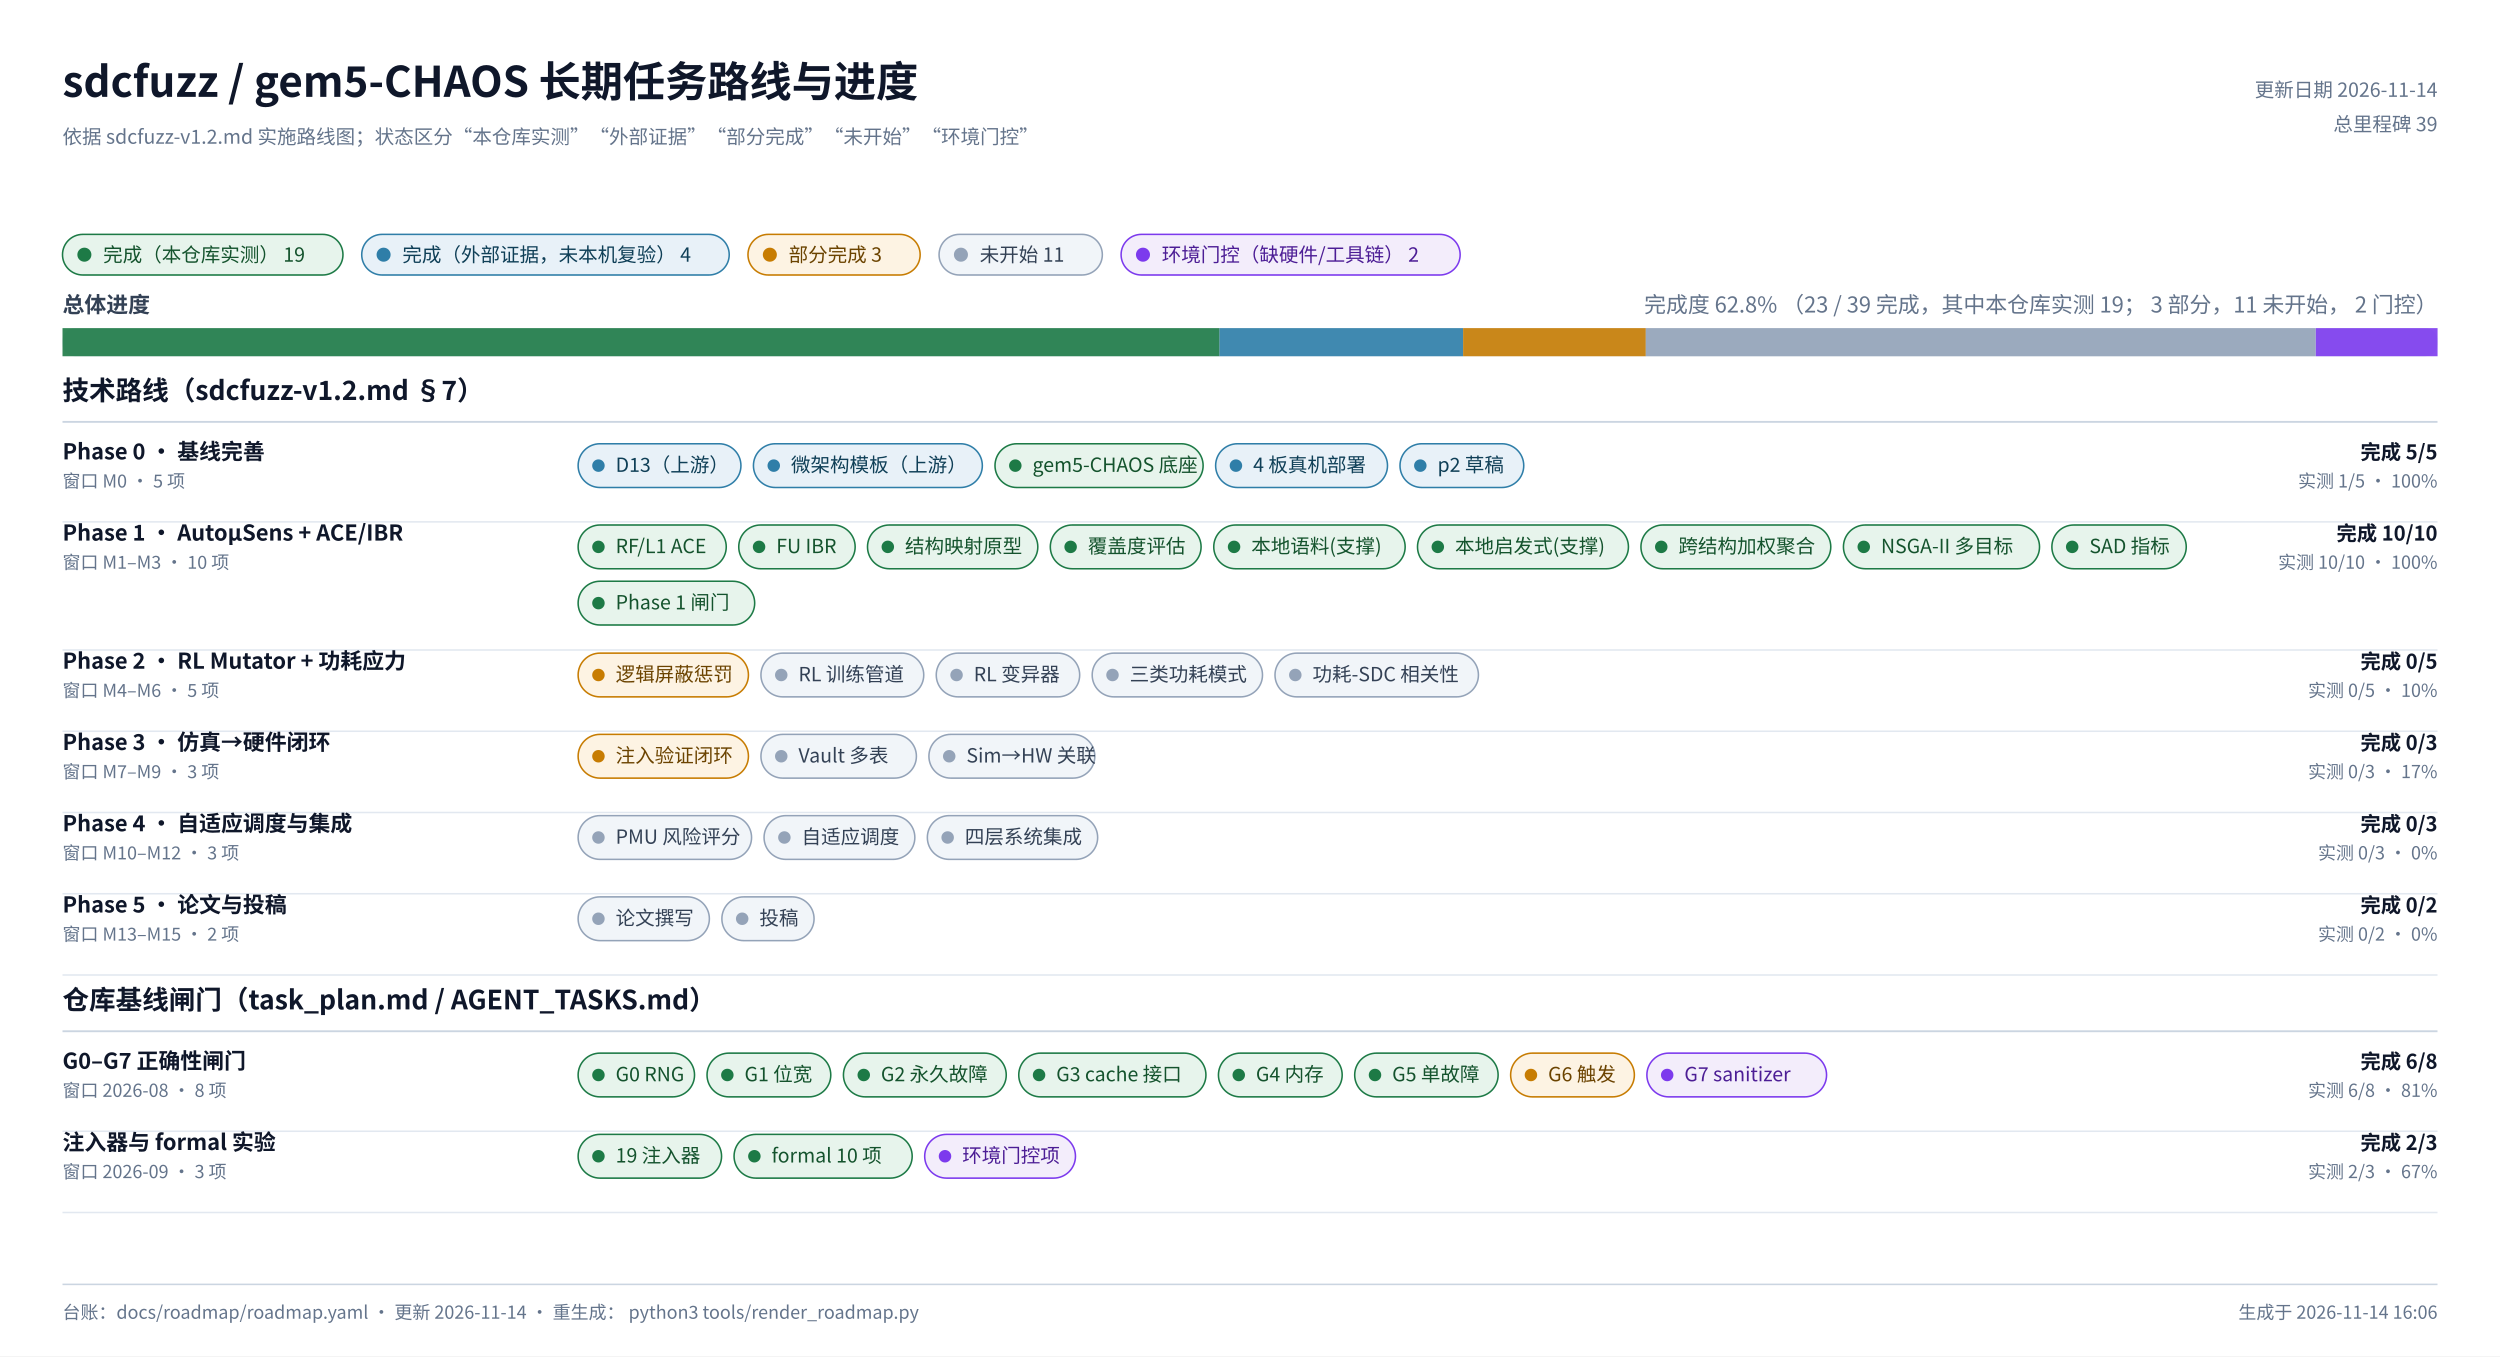
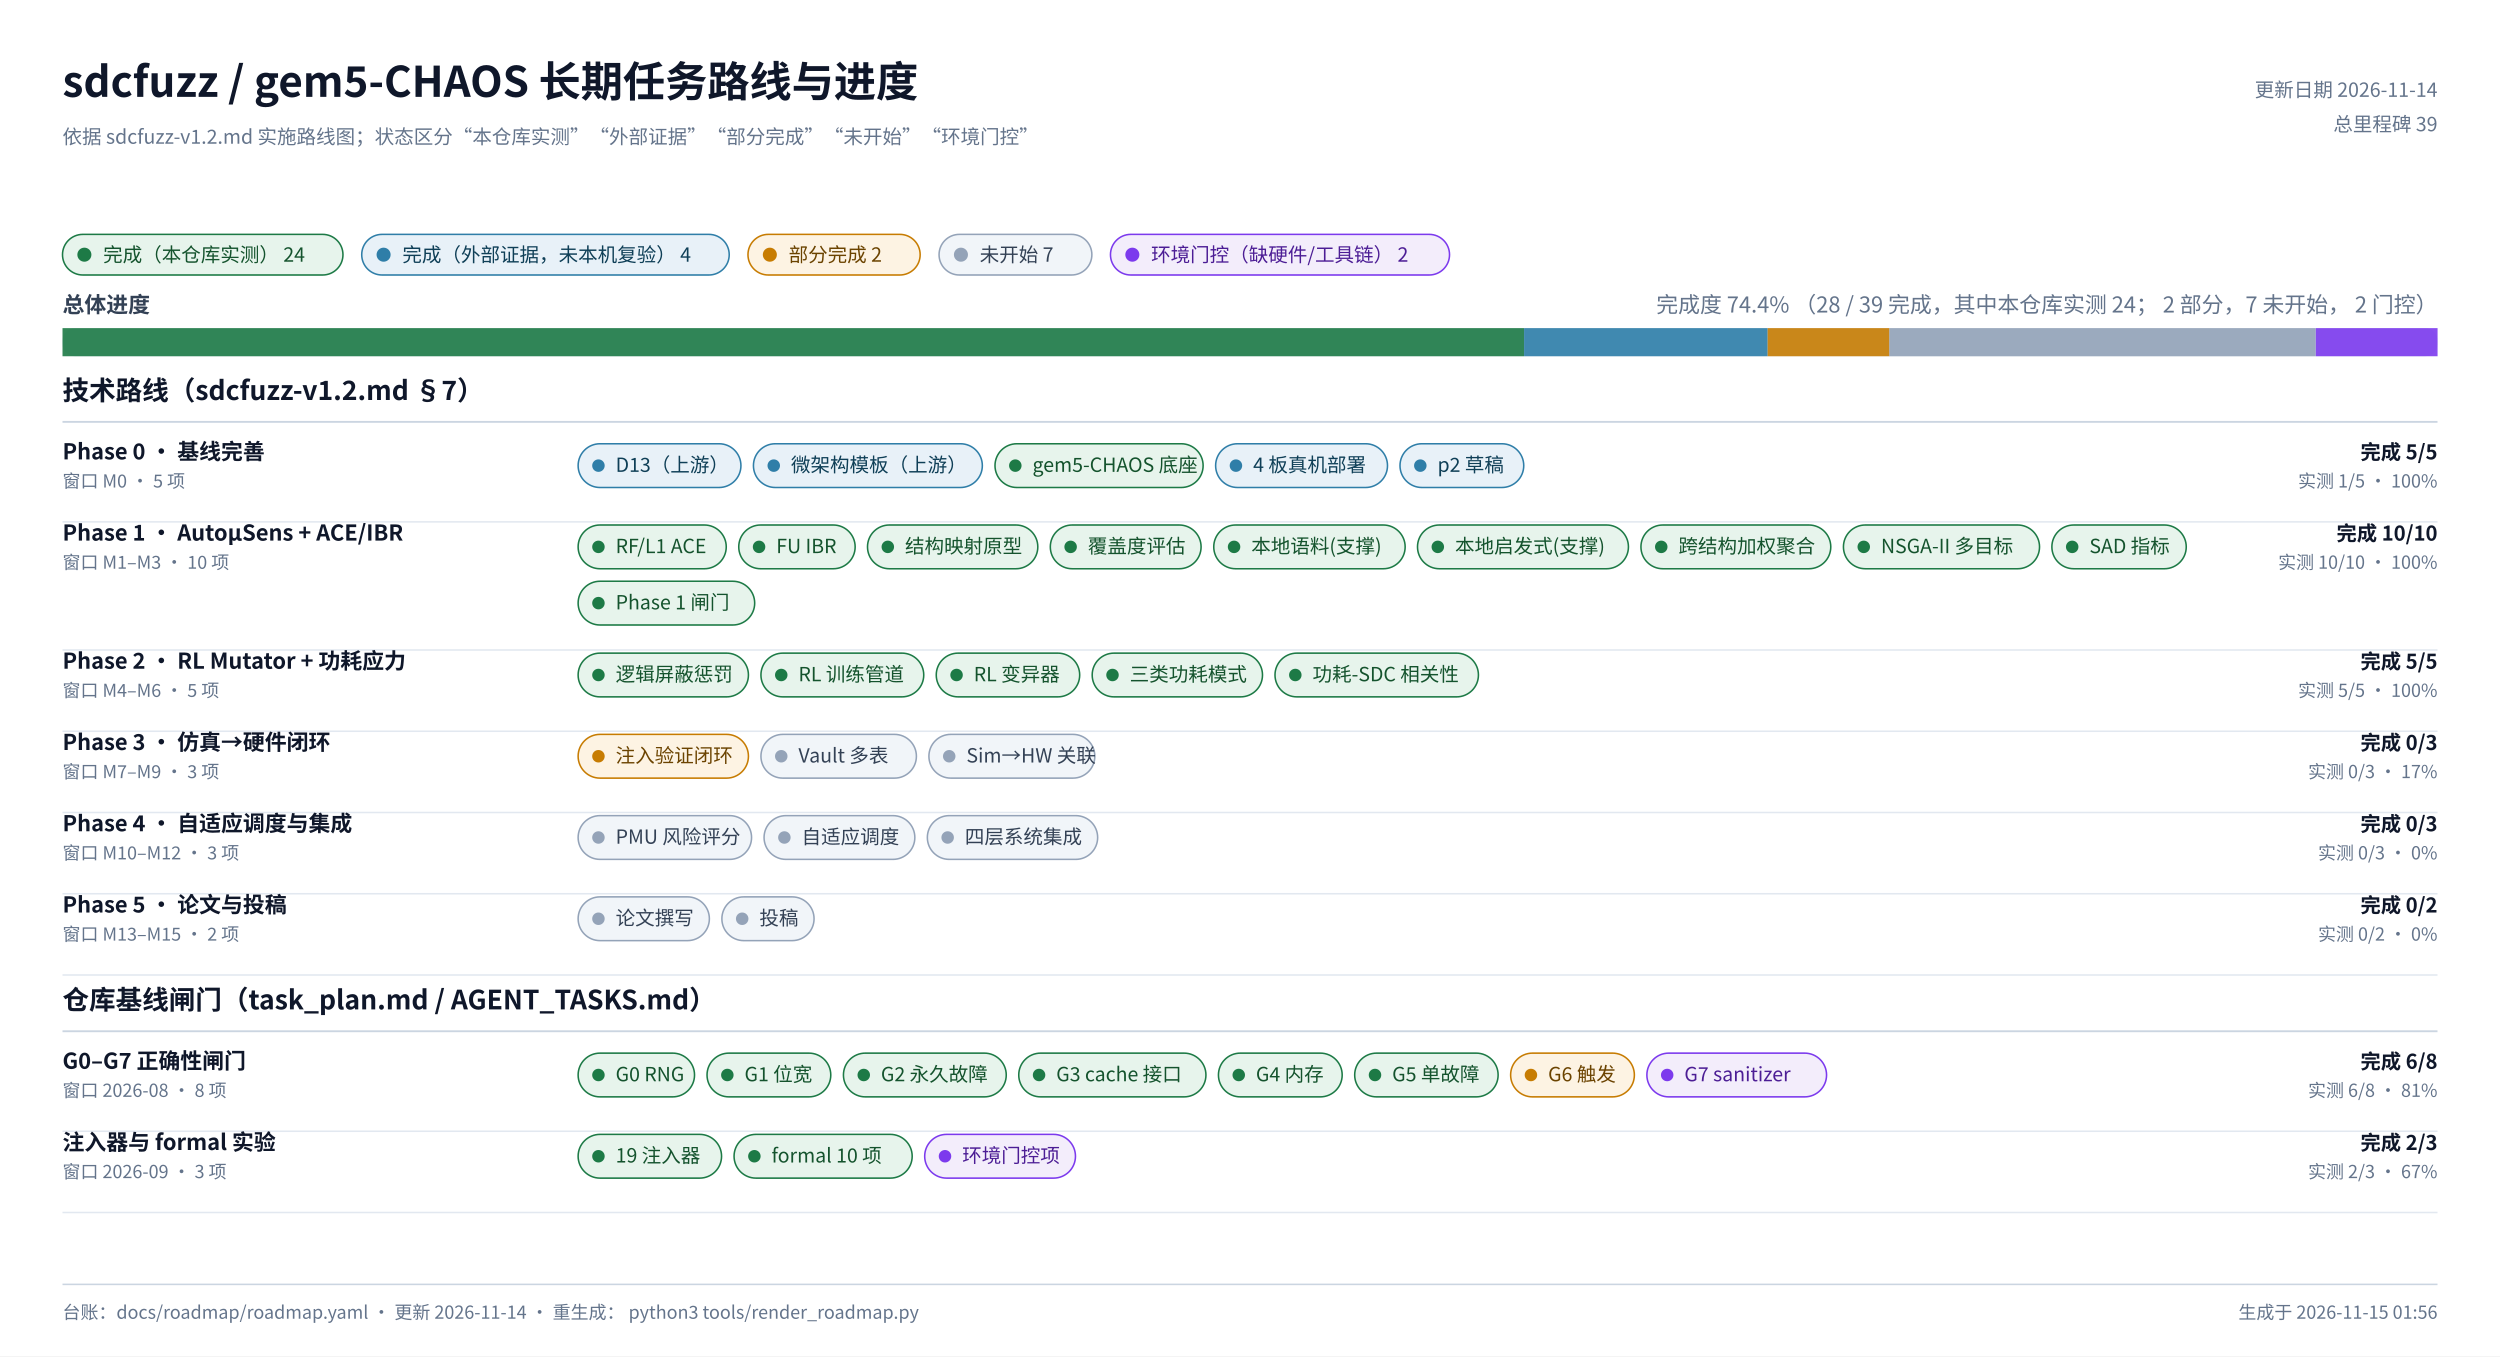
<svg xmlns="http://www.w3.org/2000/svg" width="1600" height="868" viewBox="0 0 1600 868" role="img" aria-label="sdcfuzz 长期任务进度图">
  <rect x="0" y="0" width="1600" height="868" fill="#FFFFFF" />
  <text x="40" y="62" font-size="27" font-family="Microsoft YaHei, Noto Sans CJK SC, Droid Sans Fallback, sans-serif" fill="#0F172A" font-weight="bold">sdcfuzz / gem5-CHAOS 长期任务路线与进度</text>
  <text x="40" y="92" font-size="12.5" font-family="Microsoft YaHei, Noto Sans CJK SC, Droid Sans Fallback, sans-serif" fill="#64748B">
        依据 sdcfuzz-v1.2.md 实施路线图；状态区分“本仓库实测”“外部证据”“部分完成”“未开始”“环境门控”</text>
  <text x="1560" y="62" font-size="12.5" font-family="Microsoft YaHei, Noto Sans CJK SC, Droid Sans Fallback, sans-serif" fill="#64748B" text-anchor="end">更新日期 2026-11-14</text>
  <text x="1560" y="84" font-size="12.5" font-family="Microsoft YaHei, Noto Sans CJK SC, Droid Sans Fallback, sans-serif" fill="#64748B" text-anchor="end">总里程碑 39</text>
  <g>
    <rect x="40.0" y="150" width="179.5" height="26" rx="13" fill="#E7F4EC" stroke="#1D7A46" stroke-width="1" />
    <circle cx="54.0" cy="163" r="4.5" fill="#1D7A46" />
-     <text x="66.0" y="167.5" font-size="12.5" font-family="Microsoft YaHei, Noto Sans CJK SC, Droid Sans Fallback, sans-serif" fill="#14532D">完成（本仓库实测）  19</text>
+     <text x="66.0" y="167.5" font-size="12.5" font-family="Microsoft YaHei, Noto Sans CJK SC, Droid Sans Fallback, sans-serif" fill="#14532D">完成（本仓库实测）  24</text>
  </g>
  <g>
    <rect x="231.5" y="150" width="235.2" height="26" rx="13" fill="#E8F1F8" stroke="#2F7EA8" stroke-width="1" />
    <circle cx="245.5" cy="163" r="4.5" fill="#2F7EA8" />
    <text x="257.5" y="167.5" font-size="12.5" font-family="Microsoft YaHei, Noto Sans CJK SC, Droid Sans Fallback, sans-serif" fill="#0F3F57">完成（外部证据，未本机复验）  4</text>
  </g>
  <g>
    <rect x="478.7" y="150" width="110.2" height="26" rx="13" fill="#FDF3E3" stroke="#C77C02" stroke-width="1" />
    <circle cx="492.7" cy="163" r="4.5" fill="#C77C02" />
-     <text x="504.7" y="167.5" font-size="12.5" font-family="Microsoft YaHei, Noto Sans CJK SC, Droid Sans Fallback, sans-serif" fill="#6B4300">部分完成  3</text>
-   </g>
-   <g>
-     <rect x="601.0" y="150" width="104.5" height="26" rx="13" fill="#F1F5F9" stroke="#94A3B8" stroke-width="1" />
+     <text x="504.7" y="167.5" font-size="12.5" font-family="Microsoft YaHei, Noto Sans CJK SC, Droid Sans Fallback, sans-serif" fill="#6B4300">部分完成  2</text>
+   </g>
+   <g>
+     <rect x="601.0" y="150" width="97.8" height="26" rx="13" fill="#F1F5F9" stroke="#94A3B8" stroke-width="1" />
    <circle cx="615.0" cy="163" r="4.5" fill="#94A3B8" />
-     <text x="627.0" y="167.5" font-size="12.5" font-family="Microsoft YaHei, Noto Sans CJK SC, Droid Sans Fallback, sans-serif" fill="#334155">未开始  11</text>
-   </g>
-   <g>
-     <rect x="717.5" y="150" width="217.0" height="26" rx="13" fill="#F3EDFB" stroke="#7C3AED" stroke-width="1" />
-     <circle cx="731.5" cy="163" r="4.5" fill="#7C3AED" />
-     <text x="743.5" y="167.5" font-size="12.5" font-family="Microsoft YaHei, Noto Sans CJK SC, Droid Sans Fallback, sans-serif" fill="#4C1D95">环境门控（缺硬件/工具链）  2</text>
+     <text x="627.0" y="167.5" font-size="12.5" font-family="Microsoft YaHei, Noto Sans CJK SC, Droid Sans Fallback, sans-serif" fill="#334155">未开始  7</text>
+   </g>
+   <g>
+     <rect x="710.7" y="150" width="217.0" height="26" rx="13" fill="#F3EDFB" stroke="#7C3AED" stroke-width="1" />
+     <circle cx="724.7" cy="163" r="4.5" fill="#7C3AED" />
+     <text x="736.7" y="167.5" font-size="12.5" font-family="Microsoft YaHei, Noto Sans CJK SC, Droid Sans Fallback, sans-serif" fill="#4C1D95">环境门控（缺硬件/工具链）  2</text>
  </g>
  <text x="40" y="200" font-size="14" font-family="Microsoft YaHei, Noto Sans CJK SC, Droid Sans Fallback, sans-serif" fill="#334155" font-weight="bold">总体进度</text>
-   <text x="1560" y="200" font-size="14" font-family="Microsoft YaHei, Noto Sans CJK SC, Droid Sans Fallback, sans-serif" fill="#64748B" text-anchor="end">完成度 62.8%
-         （23
+   <text x="1560" y="200" font-size="14" font-family="Microsoft YaHei, Noto Sans CJK SC, Droid Sans Fallback, sans-serif" fill="#64748B" text-anchor="end">完成度 74.4%
+         （28
        / 39 完成，其中本仓库实测
-         19；
-         3 部分，11 未开始，
+         24；
+         2 部分，7 未开始，
        2 门控）</text>
  <rect x="40" y="210" width="1520" height="18" rx="8" fill="#E2E8F0" />
-   <rect x="40.0" y="210" width="740.51" height="18" fill="#1D7A46" opacity="0.9" />
-   <rect x="780.5" y="210" width="155.90" height="18" fill="#2F7EA8" opacity="0.9" />
-   <rect x="936.4" y="210" width="116.92" height="18" fill="#C77C02" opacity="0.9" />
-   <rect x="1053.3" y="210" width="428.72" height="18" fill="#94A3B8" opacity="0.9" />
+   <rect x="40.0" y="210" width="935.38" height="18" fill="#1D7A46" opacity="0.9" />
+   <rect x="975.4" y="210" width="155.90" height="18" fill="#2F7EA8" opacity="0.9" />
+   <rect x="1131.3" y="210" width="77.95" height="18" fill="#C77C02" opacity="0.9" />
+   <rect x="1209.2" y="210" width="272.82" height="18" fill="#94A3B8" opacity="0.9" />
  <rect x="1482.1" y="210" width="77.95" height="18" fill="#7C3AED" opacity="0.9" />
  <text x="40" y="256" font-size="17" font-family="Microsoft YaHei, Noto Sans CJK SC, Droid Sans Fallback, sans-serif" fill="#0F172A" font-weight="bold">技术路线（sdcfuzz-v1.2.md §7）</text>
  <line x1="40" y1="270" x2="1560" y2="270" stroke="#CBD5E1" stroke-width="1.2" />
  <text x="40" y="294" font-size="14" font-family="Microsoft YaHei, Noto Sans CJK SC, Droid Sans Fallback, sans-serif" fill="#0F172A" font-weight="bold">Phase 0 · 基线完善</text>
  <text x="40" y="312" font-size="11.5" font-family="Microsoft YaHei, Noto Sans CJK SC, Droid Sans Fallback, sans-serif" fill="#64748B">窗口 M0 · 5 项</text>
  <g>
    <rect x="370.0" y="284.0" width="104.2" height="28" rx="14.0" fill="#E8F1F8" stroke="#2F7EA8" stroke-width="1" />
    <circle cx="383.0" cy="298.0" r="4" fill="#2F7EA8" />
    <text x="394.0" y="302.0" font-size="12.5" font-family="Microsoft YaHei, Noto Sans CJK SC, Droid Sans Fallback, sans-serif" fill="#0F3F57">D13（上游）</text>
  </g>
  <g>
    <rect x="482.2" y="284.0" width="146.5" height="28" rx="14.0" fill="#E8F1F8" stroke="#2F7EA8" stroke-width="1" />
    <circle cx="495.2" cy="298.0" r="4" fill="#2F7EA8" />
    <text x="506.2" y="302.0" font-size="12.5" font-family="Microsoft YaHei, Noto Sans CJK SC, Droid Sans Fallback, sans-serif" fill="#0F3F57">微架构模板（上游）</text>
  </g>
  <g>
    <rect x="636.8" y="284.0" width="133.2" height="28" rx="14.0" fill="#E7F4EC" stroke="#1D7A46" stroke-width="1" />
    <circle cx="649.8" cy="298.0" r="4" fill="#1D7A46" />
    <text x="660.8" y="302.0" font-size="12.5" font-family="Microsoft YaHei, Noto Sans CJK SC, Droid Sans Fallback, sans-serif" fill="#14532D">gem5-CHAOS 底座</text>
  </g>
  <g>
    <rect x="778.0" y="284.0" width="110.0" height="28" rx="14.0" fill="#E8F1F8" stroke="#2F7EA8" stroke-width="1" />
    <circle cx="791.0" cy="298.0" r="4" fill="#2F7EA8" />
    <text x="802.0" y="302.0" font-size="12.5" font-family="Microsoft YaHei, Noto Sans CJK SC, Droid Sans Fallback, sans-serif" fill="#0F3F57">4 板真机部署</text>
  </g>
  <g>
    <rect x="896.0" y="284.0" width="79.2" height="28" rx="14.0" fill="#E8F1F8" stroke="#2F7EA8" stroke-width="1" />
    <circle cx="909.0" cy="298.0" r="4" fill="#2F7EA8" />
    <text x="920.0" y="302.0" font-size="12.5" font-family="Microsoft YaHei, Noto Sans CJK SC, Droid Sans Fallback, sans-serif" fill="#0F3F57">p2 草稿</text>
  </g>
  <text x="1560" y="294" font-size="13" font-family="Microsoft YaHei, Noto Sans CJK SC, Droid Sans Fallback, sans-serif" fill="#0F172A" font-weight="bold" text-anchor="end">完成 5/5</text>
  <text x="1560" y="312" font-size="11.5" font-family="Microsoft YaHei, Noto Sans CJK SC, Droid Sans Fallback, sans-serif" fill="#64748B" text-anchor="end">实测 1/5 · 100%</text>
  <line x1="40" y1="334" x2="1560" y2="334" stroke="#E2E8F0" stroke-width="1" />
  <text x="40" y="346" font-size="14" font-family="Microsoft YaHei, Noto Sans CJK SC, Droid Sans Fallback, sans-serif" fill="#0F172A" font-weight="bold">Phase 1 · AutoµSens + ACE/IBR</text>
  <text x="40" y="364" font-size="11.5" font-family="Microsoft YaHei, Noto Sans CJK SC, Droid Sans Fallback, sans-serif" fill="#64748B">窗口 M1–M3 · 10 项</text>
  <g>
    <rect x="370.0" y="336.0" width="94.8" height="28" rx="14.0" fill="#E7F4EC" stroke="#1D7A46" stroke-width="1" />
    <circle cx="383.0" cy="350.0" r="4" fill="#1D7A46" />
    <text x="394.0" y="354.0" font-size="12.5" font-family="Microsoft YaHei, Noto Sans CJK SC, Droid Sans Fallback, sans-serif" fill="#14532D">RF/L1 ACE</text>
  </g>
  <g>
    <rect x="472.8" y="336.0" width="74.5" height="28" rx="14.0" fill="#E7F4EC" stroke="#1D7A46" stroke-width="1" />
    <circle cx="485.8" cy="350.0" r="4" fill="#1D7A46" />
    <text x="496.8" y="354.0" font-size="12.5" font-family="Microsoft YaHei, Noto Sans CJK SC, Droid Sans Fallback, sans-serif" fill="#14532D">FU IBR</text>
  </g>
  <g>
    <rect x="555.2" y="336.0" width="109.0" height="28" rx="14.0" fill="#E7F4EC" stroke="#1D7A46" stroke-width="1" />
    <circle cx="568.2" cy="350.0" r="4" fill="#1D7A46" />
    <text x="579.2" y="354.0" font-size="12.5" font-family="Microsoft YaHei, Noto Sans CJK SC, Droid Sans Fallback, sans-serif" fill="#14532D">结构映射原型</text>
  </g>
  <g>
    <rect x="672.2" y="336.0" width="96.5" height="28" rx="14.0" fill="#E7F4EC" stroke="#1D7A46" stroke-width="1" />
    <circle cx="685.2" cy="350.0" r="4" fill="#1D7A46" />
    <text x="696.2" y="354.0" font-size="12.5" font-family="Microsoft YaHei, Noto Sans CJK SC, Droid Sans Fallback, sans-serif" fill="#14532D">覆盖度评估</text>
  </g>
  <g>
    <rect x="776.8" y="336.0" width="122.5" height="28" rx="14.0" fill="#E7F4EC" stroke="#1D7A46" stroke-width="1" />
    <circle cx="789.8" cy="350.0" r="4" fill="#1D7A46" />
    <text x="800.8" y="354.0" font-size="12.5" font-family="Microsoft YaHei, Noto Sans CJK SC, Droid Sans Fallback, sans-serif" fill="#14532D">本地语料(支撑)</text>
  </g>
  <g>
    <rect x="907.2" y="336.0" width="135.0" height="28" rx="14.0" fill="#E7F4EC" stroke="#1D7A46" stroke-width="1" />
    <circle cx="920.2" cy="350.0" r="4" fill="#1D7A46" />
    <text x="931.2" y="354.0" font-size="12.5" font-family="Microsoft YaHei, Noto Sans CJK SC, Droid Sans Fallback, sans-serif" fill="#14532D">本地启发式(支撑)</text>
  </g>
  <g>
    <rect x="1050.2" y="336.0" width="121.5" height="28" rx="14.0" fill="#E7F4EC" stroke="#1D7A46" stroke-width="1" />
    <circle cx="1063.2" cy="350.0" r="4" fill="#1D7A46" />
    <text x="1074.2" y="354.0" font-size="12.5" font-family="Microsoft YaHei, Noto Sans CJK SC, Droid Sans Fallback, sans-serif" fill="#14532D">跨结构加权聚合</text>
  </g>
  <g>
    <rect x="1179.8" y="336.0" width="125.5" height="28" rx="14.0" fill="#E7F4EC" stroke="#1D7A46" stroke-width="1" />
    <circle cx="1192.8" cy="350.0" r="4" fill="#1D7A46" />
    <text x="1203.8" y="354.0" font-size="12.5" font-family="Microsoft YaHei, Noto Sans CJK SC, Droid Sans Fallback, sans-serif" fill="#14532D">NSGA-II 多目标</text>
  </g>
  <g>
    <rect x="1313.2" y="336.0" width="86.0" height="28" rx="14.0" fill="#E7F4EC" stroke="#1D7A46" stroke-width="1" />
    <circle cx="1326.2" cy="350.0" r="4" fill="#1D7A46" />
    <text x="1337.2" y="354.0" font-size="12.5" font-family="Microsoft YaHei, Noto Sans CJK SC, Droid Sans Fallback, sans-serif" fill="#14532D">SAD 指标</text>
  </g>
  <g>
    <rect x="370.0" y="372.0" width="113.0" height="28" rx="14.0" fill="#E7F4EC" stroke="#1D7A46" stroke-width="1" />
    <circle cx="383.0" cy="386.0" r="4" fill="#1D7A46" />
    <text x="394.0" y="390.0" font-size="12.5" font-family="Microsoft YaHei, Noto Sans CJK SC, Droid Sans Fallback, sans-serif" fill="#14532D">Phase 1 闸门</text>
  </g>
  <text x="1560" y="346" font-size="13" font-family="Microsoft YaHei, Noto Sans CJK SC, Droid Sans Fallback, sans-serif" fill="#0F172A" font-weight="bold" text-anchor="end">完成 10/10</text>
  <text x="1560" y="364" font-size="11.5" font-family="Microsoft YaHei, Noto Sans CJK SC, Droid Sans Fallback, sans-serif" fill="#64748B" text-anchor="end">实测 10/10 · 100%</text>
  <line x1="40" y1="416" x2="1560" y2="416" stroke="#E2E8F0" stroke-width="1" />
  <text x="40" y="428" font-size="14" font-family="Microsoft YaHei, Noto Sans CJK SC, Droid Sans Fallback, sans-serif" fill="#0F172A" font-weight="bold">Phase 2 · RL Mutator + 功耗应力</text>
  <text x="40" y="446" font-size="11.5" font-family="Microsoft YaHei, Noto Sans CJK SC, Droid Sans Fallback, sans-serif" fill="#64748B">窗口 M4–M6 · 5 项</text>
  <g>
-     <rect x="370.0" y="418.0" width="109.0" height="28" rx="14.0" fill="#FDF3E3" stroke="#C77C02" stroke-width="1" />
-     <circle cx="383.0" cy="432.0" r="4" fill="#C77C02" />
-     <text x="394.0" y="436.0" font-size="12.5" font-family="Microsoft YaHei, Noto Sans CJK SC, Droid Sans Fallback, sans-serif" fill="#6B4300">逻辑屏蔽惩罚</text>
-   </g>
-   <g>
-     <rect x="487.0" y="418.0" width="104.2" height="28" rx="14.0" fill="#F1F5F9" stroke="#94A3B8" stroke-width="1" />
-     <circle cx="500.0" cy="432.0" r="4" fill="#94A3B8" />
-     <text x="511.0" y="436.0" font-size="12.5" font-family="Microsoft YaHei, Noto Sans CJK SC, Droid Sans Fallback, sans-serif" fill="#334155">RL 训练管道</text>
-   </g>
-   <g>
-     <rect x="599.2" y="418.0" width="91.8" height="28" rx="14.0" fill="#F1F5F9" stroke="#94A3B8" stroke-width="1" />
-     <circle cx="612.2" cy="432.0" r="4" fill="#94A3B8" />
-     <text x="623.2" y="436.0" font-size="12.5" font-family="Microsoft YaHei, Noto Sans CJK SC, Droid Sans Fallback, sans-serif" fill="#334155">RL 变异器</text>
-   </g>
-   <g>
-     <rect x="699.0" y="418.0" width="109.0" height="28" rx="14.0" fill="#F1F5F9" stroke="#94A3B8" stroke-width="1" />
-     <circle cx="712.0" cy="432.0" r="4" fill="#94A3B8" />
-     <text x="723.0" y="436.0" font-size="12.5" font-family="Microsoft YaHei, Noto Sans CJK SC, Droid Sans Fallback, sans-serif" fill="#334155">三类功耗模式</text>
-   </g>
-   <g>
-     <rect x="816.0" y="418.0" width="130.2" height="28" rx="14.0" fill="#F1F5F9" stroke="#94A3B8" stroke-width="1" />
-     <circle cx="829.0" cy="432.0" r="4" fill="#94A3B8" />
-     <text x="840.0" y="436.0" font-size="12.5" font-family="Microsoft YaHei, Noto Sans CJK SC, Droid Sans Fallback, sans-serif" fill="#334155">功耗-SDC 相关性</text>
-   </g>
-   <text x="1560" y="428" font-size="13" font-family="Microsoft YaHei, Noto Sans CJK SC, Droid Sans Fallback, sans-serif" fill="#0F172A" font-weight="bold" text-anchor="end">完成 0/5</text>
-   <text x="1560" y="446" font-size="11.5" font-family="Microsoft YaHei, Noto Sans CJK SC, Droid Sans Fallback, sans-serif" fill="#64748B" text-anchor="end">实测 0/5 · 10%</text>
+     <rect x="370.0" y="418.0" width="109.0" height="28" rx="14.0" fill="#E7F4EC" stroke="#1D7A46" stroke-width="1" />
+     <circle cx="383.0" cy="432.0" r="4" fill="#1D7A46" />
+     <text x="394.0" y="436.0" font-size="12.5" font-family="Microsoft YaHei, Noto Sans CJK SC, Droid Sans Fallback, sans-serif" fill="#14532D">逻辑屏蔽惩罚</text>
+   </g>
+   <g>
+     <rect x="487.0" y="418.0" width="104.2" height="28" rx="14.0" fill="#E7F4EC" stroke="#1D7A46" stroke-width="1" />
+     <circle cx="500.0" cy="432.0" r="4" fill="#1D7A46" />
+     <text x="511.0" y="436.0" font-size="12.5" font-family="Microsoft YaHei, Noto Sans CJK SC, Droid Sans Fallback, sans-serif" fill="#14532D">RL 训练管道</text>
+   </g>
+   <g>
+     <rect x="599.2" y="418.0" width="91.8" height="28" rx="14.0" fill="#E7F4EC" stroke="#1D7A46" stroke-width="1" />
+     <circle cx="612.2" cy="432.0" r="4" fill="#1D7A46" />
+     <text x="623.2" y="436.0" font-size="12.5" font-family="Microsoft YaHei, Noto Sans CJK SC, Droid Sans Fallback, sans-serif" fill="#14532D">RL 变异器</text>
+   </g>
+   <g>
+     <rect x="699.0" y="418.0" width="109.0" height="28" rx="14.0" fill="#E7F4EC" stroke="#1D7A46" stroke-width="1" />
+     <circle cx="712.0" cy="432.0" r="4" fill="#1D7A46" />
+     <text x="723.0" y="436.0" font-size="12.5" font-family="Microsoft YaHei, Noto Sans CJK SC, Droid Sans Fallback, sans-serif" fill="#14532D">三类功耗模式</text>
+   </g>
+   <g>
+     <rect x="816.0" y="418.0" width="130.2" height="28" rx="14.0" fill="#E7F4EC" stroke="#1D7A46" stroke-width="1" />
+     <circle cx="829.0" cy="432.0" r="4" fill="#1D7A46" />
+     <text x="840.0" y="436.0" font-size="12.5" font-family="Microsoft YaHei, Noto Sans CJK SC, Droid Sans Fallback, sans-serif" fill="#14532D">功耗-SDC 相关性</text>
+   </g>
+   <text x="1560" y="428" font-size="13" font-family="Microsoft YaHei, Noto Sans CJK SC, Droid Sans Fallback, sans-serif" fill="#0F172A" font-weight="bold" text-anchor="end">完成 5/5</text>
+   <text x="1560" y="446" font-size="11.5" font-family="Microsoft YaHei, Noto Sans CJK SC, Droid Sans Fallback, sans-serif" fill="#64748B" text-anchor="end">实测 5/5 · 100%</text>
  <line x1="40" y1="468" x2="1560" y2="468" stroke="#E2E8F0" stroke-width="1" />
  <text x="40" y="480" font-size="14" font-family="Microsoft YaHei, Noto Sans CJK SC, Droid Sans Fallback, sans-serif" fill="#0F172A" font-weight="bold">Phase 3 · 仿真→硬件闭环</text>
  <text x="40" y="498" font-size="11.5" font-family="Microsoft YaHei, Noto Sans CJK SC, Droid Sans Fallback, sans-serif" fill="#64748B">窗口 M7–M9 · 3 项</text>
  <g>
    <rect x="370.0" y="470.0" width="109.0" height="28" rx="14.0" fill="#FDF3E3" stroke="#C77C02" stroke-width="1" />
    <circle cx="383.0" cy="484.0" r="4" fill="#C77C02" />
    <text x="394.0" y="488.0" font-size="12.5" font-family="Microsoft YaHei, Noto Sans CJK SC, Droid Sans Fallback, sans-serif" fill="#6B4300">注入验证闭环</text>
  </g>
  <g>
    <rect x="487.0" y="470.0" width="99.5" height="28" rx="14.0" fill="#F1F5F9" stroke="#94A3B8" stroke-width="1" />
    <circle cx="500.0" cy="484.0" r="4" fill="#94A3B8" />
    <text x="511.0" y="488.0" font-size="12.5" font-family="Microsoft YaHei, Noto Sans CJK SC, Droid Sans Fallback, sans-serif" fill="#334155">Vault 多表</text>
  </g>
  <g>
    <rect x="594.5" y="470.0" width="106.2" height="28" rx="14.0" fill="#F1F5F9" stroke="#94A3B8" stroke-width="1" />
    <circle cx="607.5" cy="484.0" r="4" fill="#94A3B8" />
    <text x="618.5" y="488.0" font-size="12.5" font-family="Microsoft YaHei, Noto Sans CJK SC, Droid Sans Fallback, sans-serif" fill="#334155">Sim→HW 关联</text>
  </g>
  <text x="1560" y="480" font-size="13" font-family="Microsoft YaHei, Noto Sans CJK SC, Droid Sans Fallback, sans-serif" fill="#0F172A" font-weight="bold" text-anchor="end">完成 0/3</text>
  <text x="1560" y="498" font-size="11.5" font-family="Microsoft YaHei, Noto Sans CJK SC, Droid Sans Fallback, sans-serif" fill="#64748B" text-anchor="end">实测 0/3 · 17%</text>
  <line x1="40" y1="520" x2="1560" y2="520" stroke="#E2E8F0" stroke-width="1" />
  <text x="40" y="532" font-size="14" font-family="Microsoft YaHei, Noto Sans CJK SC, Droid Sans Fallback, sans-serif" fill="#0F172A" font-weight="bold">Phase 4 · 自适应调度与集成</text>
  <text x="40" y="550" font-size="11.5" font-family="Microsoft YaHei, Noto Sans CJK SC, Droid Sans Fallback, sans-serif" fill="#64748B">窗口 M10–M12 · 3 项</text>
  <g>
    <rect x="370.0" y="522.0" width="111.0" height="28" rx="14.0" fill="#F1F5F9" stroke="#94A3B8" stroke-width="1" />
    <circle cx="383.0" cy="536.0" r="4" fill="#94A3B8" />
    <text x="394.0" y="540.0" font-size="12.5" font-family="Microsoft YaHei, Noto Sans CJK SC, Droid Sans Fallback, sans-serif" fill="#334155">PMU 风险评分</text>
  </g>
  <g>
    <rect x="489.0" y="522.0" width="96.5" height="28" rx="14.0" fill="#F1F5F9" stroke="#94A3B8" stroke-width="1" />
    <circle cx="502.0" cy="536.0" r="4" fill="#94A3B8" />
    <text x="513.0" y="540.0" font-size="12.5" font-family="Microsoft YaHei, Noto Sans CJK SC, Droid Sans Fallback, sans-serif" fill="#334155">自适应调度</text>
  </g>
  <g>
    <rect x="593.5" y="522.0" width="109.0" height="28" rx="14.0" fill="#F1F5F9" stroke="#94A3B8" stroke-width="1" />
    <circle cx="606.5" cy="536.0" r="4" fill="#94A3B8" />
    <text x="617.5" y="540.0" font-size="12.5" font-family="Microsoft YaHei, Noto Sans CJK SC, Droid Sans Fallback, sans-serif" fill="#334155">四层系统集成</text>
  </g>
  <text x="1560" y="532" font-size="13" font-family="Microsoft YaHei, Noto Sans CJK SC, Droid Sans Fallback, sans-serif" fill="#0F172A" font-weight="bold" text-anchor="end">完成 0/3</text>
  <text x="1560" y="550" font-size="11.5" font-family="Microsoft YaHei, Noto Sans CJK SC, Droid Sans Fallback, sans-serif" fill="#64748B" text-anchor="end">实测 0/3 · 0%</text>
  <line x1="40" y1="572" x2="1560" y2="572" stroke="#E2E8F0" stroke-width="1" />
  <text x="40" y="584" font-size="14" font-family="Microsoft YaHei, Noto Sans CJK SC, Droid Sans Fallback, sans-serif" fill="#0F172A" font-weight="bold">Phase 5 · 论文与投稿</text>
  <text x="40" y="602" font-size="11.5" font-family="Microsoft YaHei, Noto Sans CJK SC, Droid Sans Fallback, sans-serif" fill="#64748B">窗口 M13–M15 · 2 项</text>
  <g>
    <rect x="370.0" y="574.0" width="84.0" height="28" rx="14.0" fill="#F1F5F9" stroke="#94A3B8" stroke-width="1" />
    <circle cx="383.0" cy="588.0" r="4" fill="#94A3B8" />
    <text x="394.0" y="592.0" font-size="12.5" font-family="Microsoft YaHei, Noto Sans CJK SC, Droid Sans Fallback, sans-serif" fill="#334155">论文撰写</text>
  </g>
  <g>
    <rect x="462.0" y="574.0" width="59.0" height="28" rx="14.0" fill="#F1F5F9" stroke="#94A3B8" stroke-width="1" />
    <circle cx="475.0" cy="588.0" r="4" fill="#94A3B8" />
    <text x="486.0" y="592.0" font-size="12.5" font-family="Microsoft YaHei, Noto Sans CJK SC, Droid Sans Fallback, sans-serif" fill="#334155">投稿</text>
  </g>
  <text x="1560" y="584" font-size="13" font-family="Microsoft YaHei, Noto Sans CJK SC, Droid Sans Fallback, sans-serif" fill="#0F172A" font-weight="bold" text-anchor="end">完成 0/2</text>
  <text x="1560" y="602" font-size="11.5" font-family="Microsoft YaHei, Noto Sans CJK SC, Droid Sans Fallback, sans-serif" fill="#64748B" text-anchor="end">实测 0/2 · 0%</text>
  <line x1="40" y1="624" x2="1560" y2="624" stroke="#E2E8F0" stroke-width="1" />
  <text x="40" y="646" font-size="17" font-family="Microsoft YaHei, Noto Sans CJK SC, Droid Sans Fallback, sans-serif" fill="#0F172A" font-weight="bold">仓库基线闸门（task_plan.md / AGENT_TASKS.md）</text>
  <line x1="40" y1="660" x2="1560" y2="660" stroke="#CBD5E1" stroke-width="1.2" />
  <text x="40" y="684" font-size="14" font-family="Microsoft YaHei, Noto Sans CJK SC, Droid Sans Fallback, sans-serif" fill="#0F172A" font-weight="bold">G0–G7 正确性闸门</text>
  <text x="40" y="702" font-size="11.5" font-family="Microsoft YaHei, Noto Sans CJK SC, Droid Sans Fallback, sans-serif" fill="#64748B">窗口 2026-08 · 8 项</text>
  <g>
    <rect x="370.0" y="674.0" width="74.5" height="28" rx="14.0" fill="#E7F4EC" stroke="#1D7A46" stroke-width="1" />
    <circle cx="383.0" cy="688.0" r="4" fill="#1D7A46" />
    <text x="394.0" y="692.0" font-size="12.5" font-family="Microsoft YaHei, Noto Sans CJK SC, Droid Sans Fallback, sans-serif" fill="#14532D">G0 RNG</text>
  </g>
  <g>
    <rect x="452.5" y="674.0" width="79.2" height="28" rx="14.0" fill="#E7F4EC" stroke="#1D7A46" stroke-width="1" />
    <circle cx="465.5" cy="688.0" r="4" fill="#1D7A46" />
    <text x="476.5" y="692.0" font-size="12.5" font-family="Microsoft YaHei, Noto Sans CJK SC, Droid Sans Fallback, sans-serif" fill="#14532D">G1 位宽</text>
  </g>
  <g>
    <rect x="539.8" y="674.0" width="104.2" height="28" rx="14.0" fill="#E7F4EC" stroke="#1D7A46" stroke-width="1" />
    <circle cx="552.8" cy="688.0" r="4" fill="#1D7A46" />
    <text x="563.8" y="692.0" font-size="12.5" font-family="Microsoft YaHei, Noto Sans CJK SC, Droid Sans Fallback, sans-serif" fill="#14532D">G2 永久故障</text>
  </g>
  <g>
    <rect x="652.0" y="674.0" width="119.8" height="28" rx="14.0" fill="#E7F4EC" stroke="#1D7A46" stroke-width="1" />
    <circle cx="665.0" cy="688.0" r="4" fill="#1D7A46" />
    <text x="676.0" y="692.0" font-size="12.5" font-family="Microsoft YaHei, Noto Sans CJK SC, Droid Sans Fallback, sans-serif" fill="#14532D">G3 cache 接口</text>
  </g>
  <g>
    <rect x="779.8" y="674.0" width="79.2" height="28" rx="14.0" fill="#E7F4EC" stroke="#1D7A46" stroke-width="1" />
    <circle cx="792.8" cy="688.0" r="4" fill="#1D7A46" />
    <text x="803.8" y="692.0" font-size="12.5" font-family="Microsoft YaHei, Noto Sans CJK SC, Droid Sans Fallback, sans-serif" fill="#14532D">G4 内存</text>
  </g>
  <g>
    <rect x="867.0" y="674.0" width="91.8" height="28" rx="14.0" fill="#E7F4EC" stroke="#1D7A46" stroke-width="1" />
    <circle cx="880.0" cy="688.0" r="4" fill="#1D7A46" />
    <text x="891.0" y="692.0" font-size="12.5" font-family="Microsoft YaHei, Noto Sans CJK SC, Droid Sans Fallback, sans-serif" fill="#14532D">G5 单故障</text>
  </g>
  <g>
    <rect x="966.8" y="674.0" width="79.2" height="28" rx="14.0" fill="#FDF3E3" stroke="#C77C02" stroke-width="1" />
    <circle cx="979.8" cy="688.0" r="4" fill="#C77C02" />
    <text x="990.8" y="692.0" font-size="12.5" font-family="Microsoft YaHei, Noto Sans CJK SC, Droid Sans Fallback, sans-serif" fill="#6B4300">G6 触发</text>
  </g>
  <g>
    <rect x="1054.0" y="674.0" width="115.0" height="28" rx="14.0" fill="#F3EDFB" stroke="#7C3AED" stroke-width="1" />
    <circle cx="1067.0" cy="688.0" r="4" fill="#7C3AED" />
    <text x="1078.0" y="692.0" font-size="12.5" font-family="Microsoft YaHei, Noto Sans CJK SC, Droid Sans Fallback, sans-serif" fill="#4C1D95">G7 sanitizer</text>
  </g>
  <text x="1560" y="684" font-size="13" font-family="Microsoft YaHei, Noto Sans CJK SC, Droid Sans Fallback, sans-serif" fill="#0F172A" font-weight="bold" text-anchor="end">完成 6/8</text>
  <text x="1560" y="702" font-size="11.5" font-family="Microsoft YaHei, Noto Sans CJK SC, Droid Sans Fallback, sans-serif" fill="#64748B" text-anchor="end">实测 6/8 · 81%</text>
  <line x1="40" y1="724" x2="1560" y2="724" stroke="#E2E8F0" stroke-width="1" />
  <text x="40" y="736" font-size="14" font-family="Microsoft YaHei, Noto Sans CJK SC, Droid Sans Fallback, sans-serif" fill="#0F172A" font-weight="bold">注入器与 formal 实验</text>
  <text x="40" y="754" font-size="11.5" font-family="Microsoft YaHei, Noto Sans CJK SC, Droid Sans Fallback, sans-serif" fill="#64748B">窗口 2026-09 · 3 项</text>
  <g>
    <rect x="370.0" y="726.0" width="91.8" height="28" rx="14.0" fill="#E7F4EC" stroke="#1D7A46" stroke-width="1" />
    <circle cx="383.0" cy="740.0" r="4" fill="#1D7A46" />
    <text x="394.0" y="744.0" font-size="12.5" font-family="Microsoft YaHei, Noto Sans CJK SC, Droid Sans Fallback, sans-serif" fill="#14532D">19 注入器</text>
  </g>
  <g>
    <rect x="469.8" y="726.0" width="114.0" height="28" rx="14.0" fill="#E7F4EC" stroke="#1D7A46" stroke-width="1" />
    <circle cx="482.8" cy="740.0" r="4" fill="#1D7A46" />
    <text x="493.8" y="744.0" font-size="12.5" font-family="Microsoft YaHei, Noto Sans CJK SC, Droid Sans Fallback, sans-serif" fill="#14532D">formal 10 项</text>
  </g>
  <g>
    <rect x="591.8" y="726.0" width="96.5" height="28" rx="14.0" fill="#F3EDFB" stroke="#7C3AED" stroke-width="1" />
    <circle cx="604.8" cy="740.0" r="4" fill="#7C3AED" />
    <text x="615.8" y="744.0" font-size="12.5" font-family="Microsoft YaHei, Noto Sans CJK SC, Droid Sans Fallback, sans-serif" fill="#4C1D95">环境门控项</text>
  </g>
  <text x="1560" y="736" font-size="13" font-family="Microsoft YaHei, Noto Sans CJK SC, Droid Sans Fallback, sans-serif" fill="#0F172A" font-weight="bold" text-anchor="end">完成 2/3</text>
  <text x="1560" y="754" font-size="11.5" font-family="Microsoft YaHei, Noto Sans CJK SC, Droid Sans Fallback, sans-serif" fill="#64748B" text-anchor="end">实测 2/3 · 67%</text>
  <line x1="40" y1="776" x2="1560" y2="776" stroke="#E2E8F0" stroke-width="1" />
  <line x1="40" y1="822" x2="1560" y2="822" stroke="#CBD5E1" stroke-width="1" />
  <text x="40" y="844" font-size="11.5" font-family="Microsoft YaHei, Noto Sans CJK SC, Droid Sans Fallback, sans-serif" fill="#64748B">台账：docs/roadmap/roadmap.yaml · 更新 2026-11-14 · 重生成：
        python3 tools/render_roadmap.py</text>
  <text x="1560" y="844" font-size="11.5" font-family="Microsoft YaHei, Noto Sans CJK SC, Droid Sans Fallback, sans-serif" fill="#64748B" text-anchor="end">生成于
-         2026-11-14 16:06</text>
+         2026-11-15 01:56</text>
</svg>
